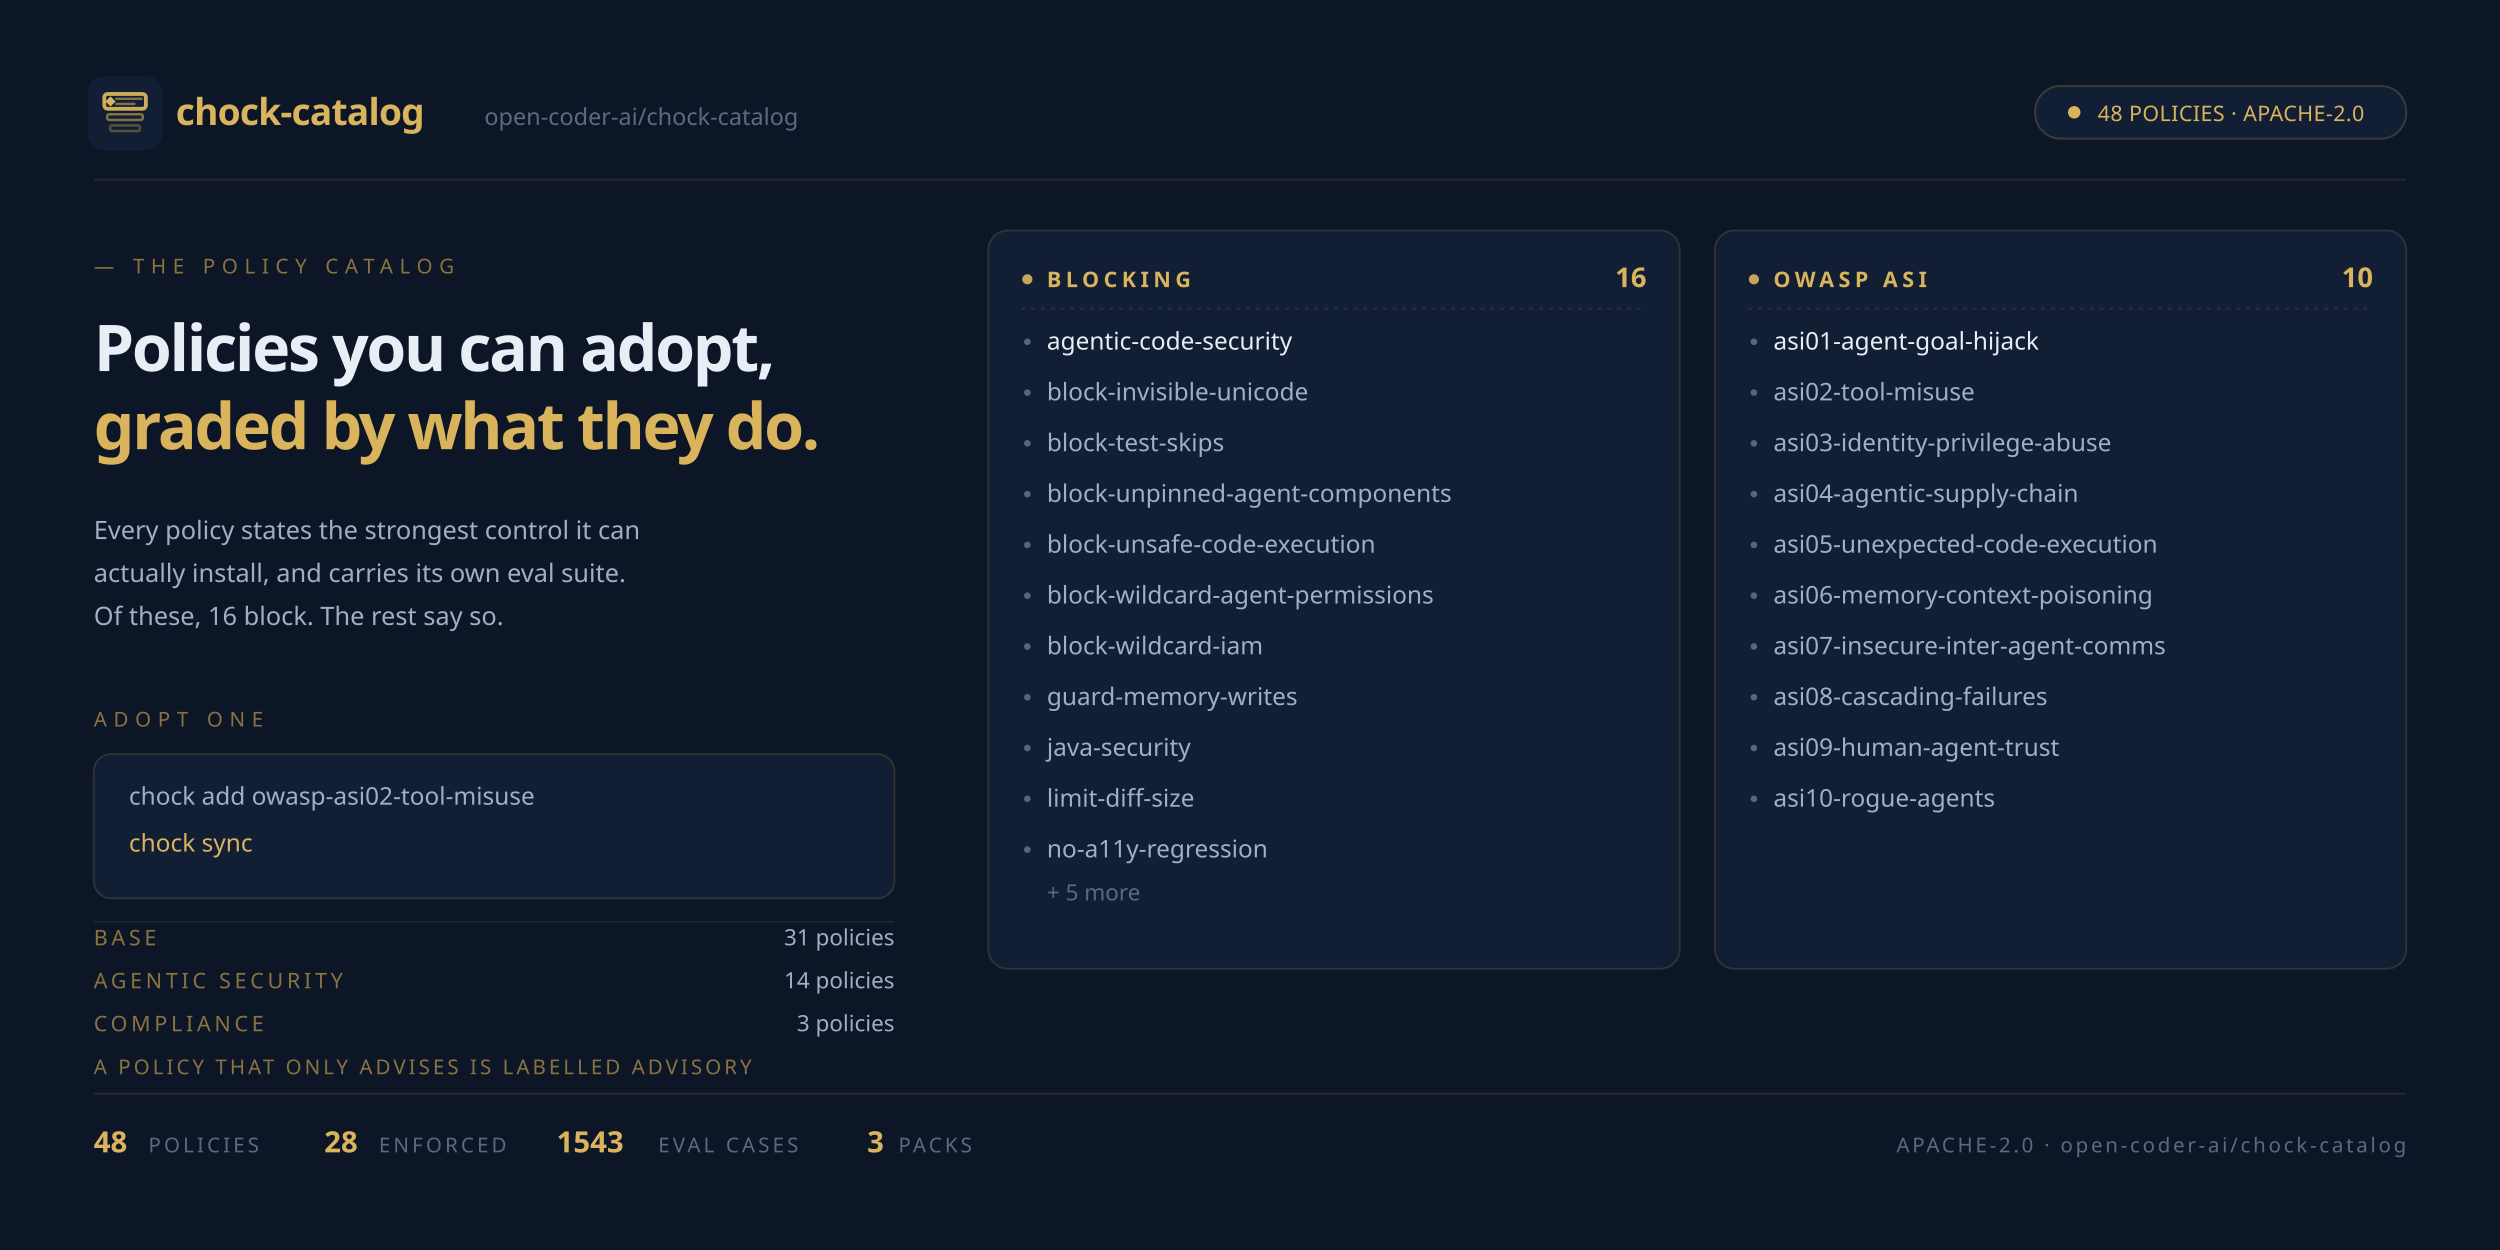
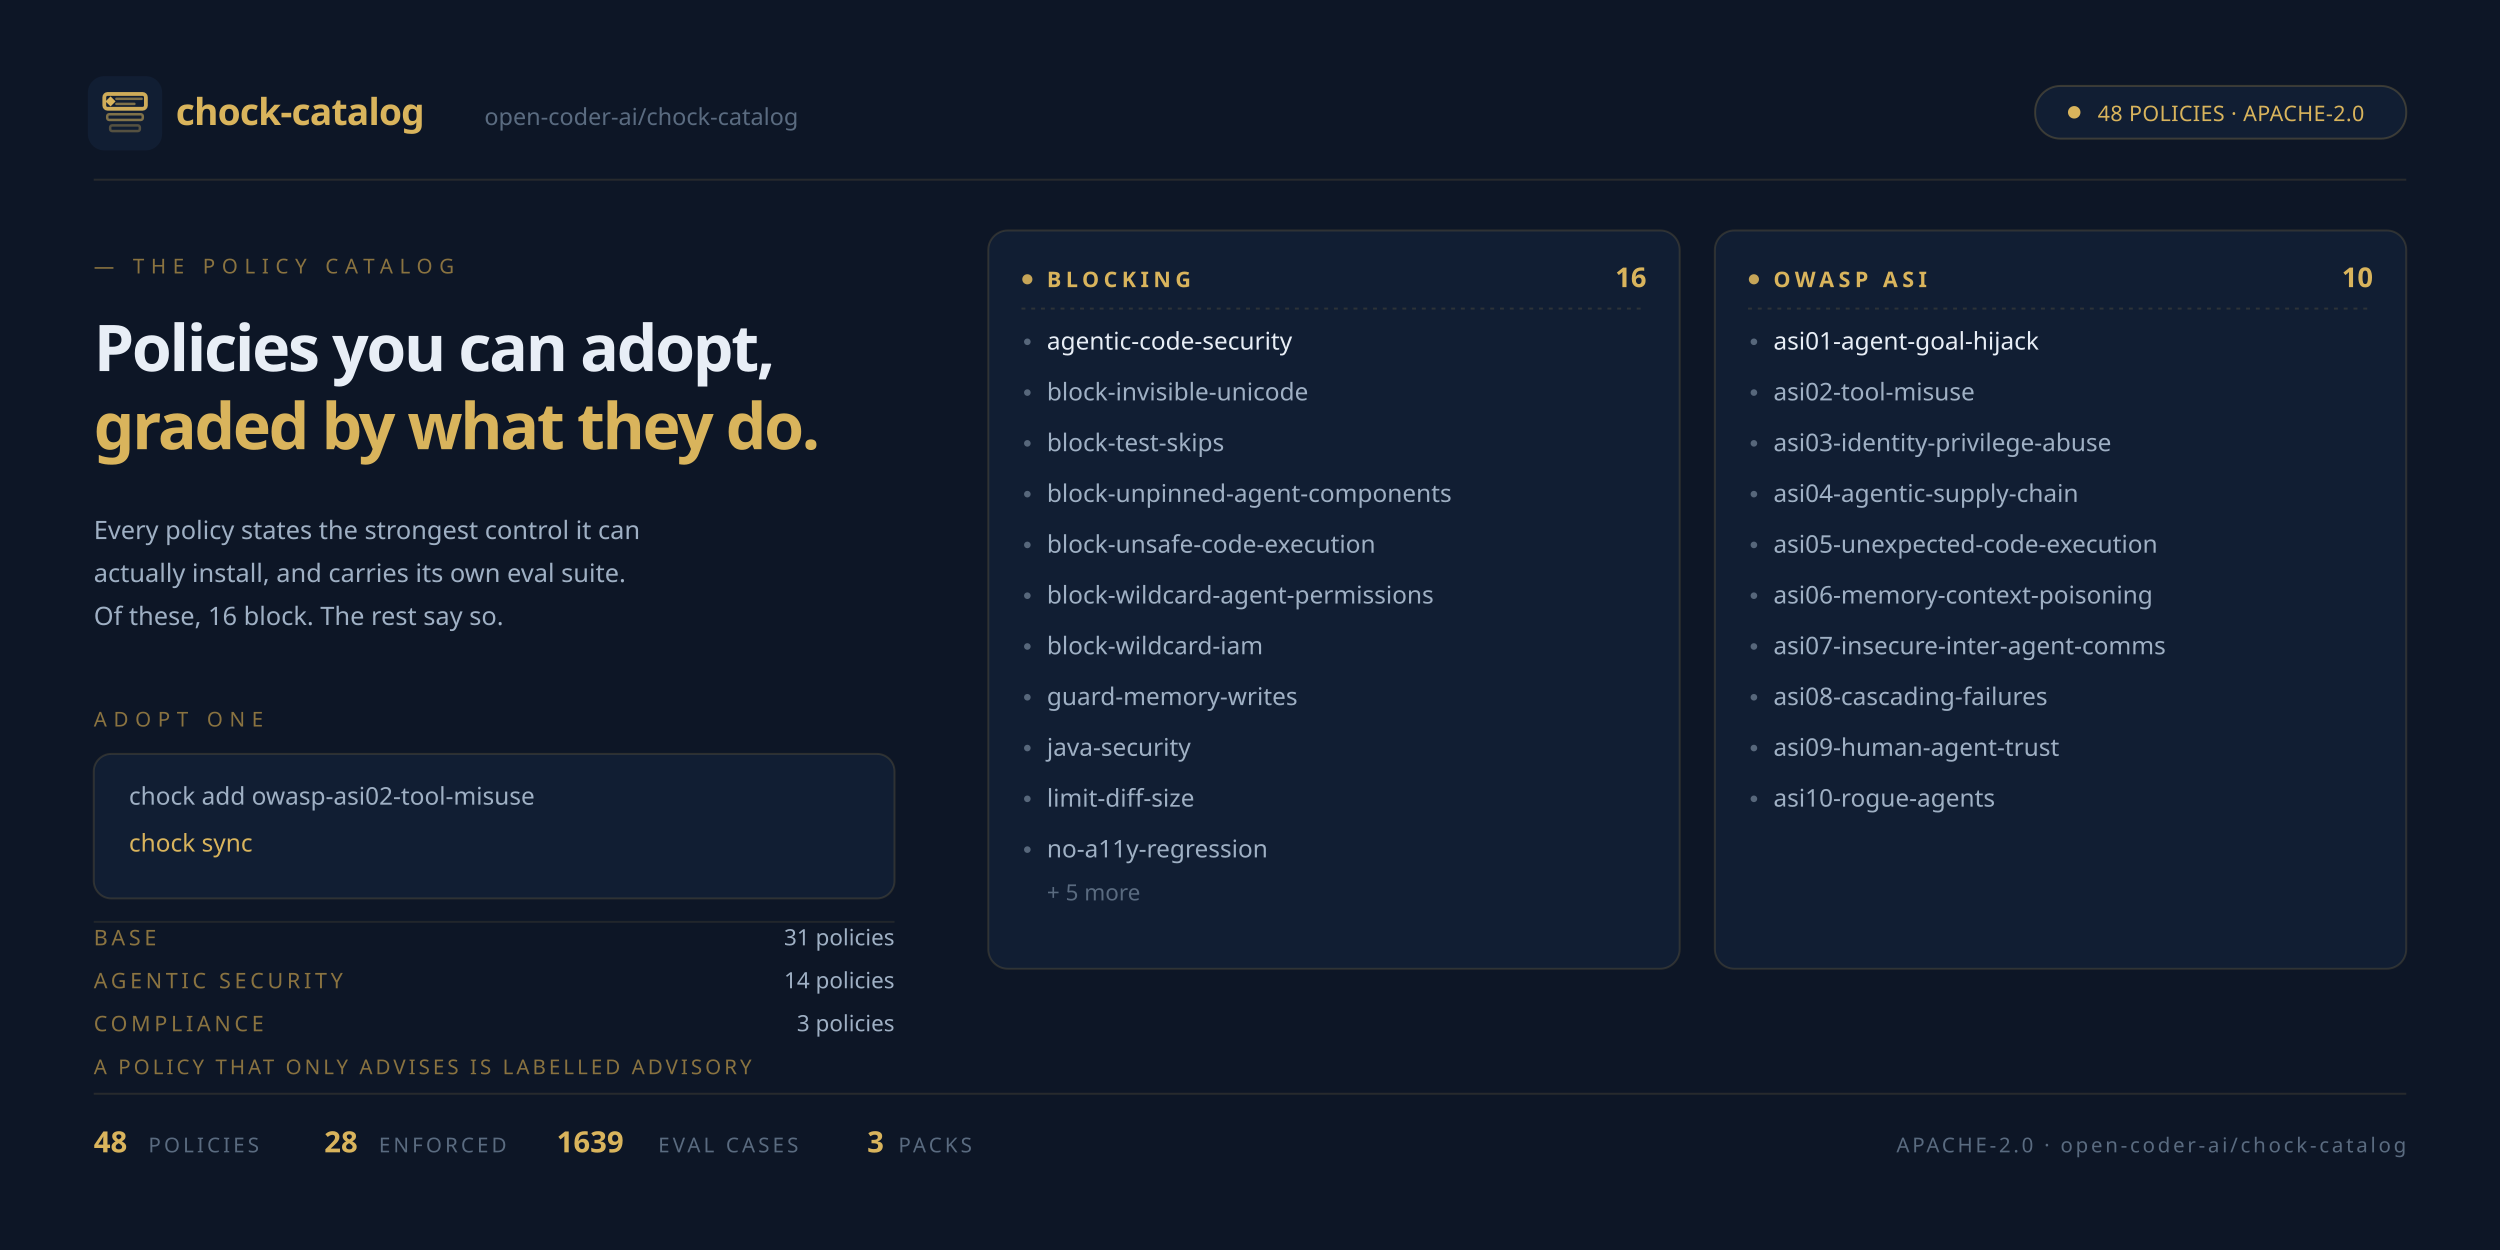
- <svg xmlns="http://www.w3.org/2000/svg" width="1280" height="640" viewBox="0 0 1280 640" role="img" aria-label="chock-catalog — the policy catalog for chock: policies you can adopt, graded by what they actually enforce. 48 policies across 3 packs (agentic-security 14, base 31, compliance 3); 28 enforced (19 at commit, 9 at pre-tool-use) and 20 advisory; 1543 eval cases. The 16 blocking policies: agentic-code-security, block-invisible-unicode, block-test-skips, block-unpinned-agent-components, block-unsafe-code-execution, block-wildcard-agent-permissions, block-wildcard-iam, guard-memory-writes, java-security, limit-diff-size, no-a11y-regression, pin-github-actions, protect-main-branch, protect-test-integrity, scan-secrets, verify-dependency-exists. Full OWASP Agentic Security Initiative top ten coverage, ASI01 through ASI10. Apache-2.0.">
+ <svg xmlns="http://www.w3.org/2000/svg" width="1280" height="640" viewBox="0 0 1280 640" role="img" aria-label="chock-catalog — the policy catalog for chock: policies you can adopt, graded by what they actually enforce. 48 policies across 3 packs (agentic-security 14, base 31, compliance 3); 28 enforced (19 at commit, 9 at pre-tool-use) and 20 advisory; 1639 eval cases. The 16 blocking policies: agentic-code-security, block-invisible-unicode, block-test-skips, block-unpinned-agent-components, block-unsafe-code-execution, block-wildcard-agent-permissions, block-wildcard-iam, guard-memory-writes, java-security, limit-diff-size, no-a11y-regression, pin-github-actions, protect-main-branch, protect-test-integrity, scan-secrets, verify-dependency-exists. Full OWASP Agentic Security Initiative top ten coverage, ASI01 through ASI10. Apache-2.0.">
  <rect width="1280" height="640" fill="#0D1626" />
  <rect x="45.0" y="39.0" width="38" height="38" rx="8.4" fill="#111E33" />
  <rect x="56.4" y="64.2" width="15.2" height="2.9" rx="1.0" fill="none" stroke="#D9B45C" stroke-width="1.29" stroke-opacity="0.34" />
  <rect x="54.9" y="58.5" width="18.2" height="2.9" rx="1.0" fill="none" stroke="#D9B45C" stroke-width="1.29" stroke-opacity="0.55" />
  <rect x="53.4" y="48.1" width="21.3" height="7.6" rx="1.7" fill="none" stroke="#D9B45C" stroke-width="1.94" stroke-opacity="0.95" />
  <rect x="54.77" y="50.10" width="3.65" height="3.65" transform="rotate(45 56.59 51.92)" fill="#D9B45C" />
  <line x1="59.6" y1="50.6" x2="72.5" y2="50.6" stroke="#D9B45C" stroke-width="1.29" stroke-opacity="0.55" stroke-linecap="round" />
  <line x1="59.6" y1="53.2" x2="68.8" y2="53.2" stroke="#D9B45C" stroke-width="1.29" stroke-opacity="0.55" stroke-linecap="round" />
  <text x="90" y="64" font-family="Geist Mono" font-size="19" font-weight="700" letter-spacing="-0.4" fill="#D9B45C">chock-catalog</text>
  <text x="248" y="64" font-family="Geist Mono" font-size="12" fill="#5A6B80">open-coder-ai/chock-catalog</text>
  <rect x="1042" y="44" width="190" height="27" rx="13" fill="#111E33" stroke="#D9B45C" stroke-opacity="0.22" />
  <circle cx="1062" cy="57.5" r="3.2" fill="#D9B45C" />
  <text x="1074" y="62" font-family="Geist Mono" font-size="11" letter-spacing="0.2" fill="#D9B45C">48 POLICIES · APACHE-2.0</text>
  <line x1="48" y1="92" x2="1232" y2="92" stroke="#D9B45C" stroke-opacity="0.13" stroke-width="1" />
  <text x="48" y="140" font-family="Geist Mono" font-size="10.5" letter-spacing="3.4" fill="#8A7340">— THE POLICY CATALOG</text>
  <text x="48" y="190" font-family="Geist Mono" font-size="33" font-weight="700" letter-spacing="-1.2" fill="#E8EEF6">Policies you can adopt,</text>
  <text x="48" y="230" font-family="Geist Mono" font-size="33" font-weight="700" letter-spacing="-1.2" fill="#D9B45C">graded by what they do.</text>
  <text x="48" y="276" font-family="Geist Mono" font-size="13" fill="#9FB0C4">Every policy states the strongest control it can</text>
  <text x="48" y="298" font-family="Geist Mono" font-size="13" fill="#9FB0C4">actually install, and carries its own eval suite.</text>
  <text x="48" y="320" font-family="Geist Mono" font-size="13" fill="#9FB0C4">Of these, 16 block. The rest say so.</text>
  <text x="48" y="372" font-family="Geist Mono" font-size="10.5" letter-spacing="3.4" fill="#8A7340">ADOPT ONE</text>
  <rect x="48" y="386" width="410" height="74" rx="9" fill="#111E33" stroke="#D9B45C" stroke-opacity="0.16" />
  <text x="66" y="412" font-family="Geist Mono" font-size="12.5" fill="#9FB0C4">chock add owasp-asi02-tool-misuse</text>
  <text x="66" y="436" font-family="Geist Mono" font-size="12.5" fill="#D9B45C">chock sync</text>
  <line x1="48" y1="472" x2="458" y2="472" stroke="#D9B45C" stroke-opacity="0.10" stroke-width="1" />
  <text x="48" y="484" font-family="Geist Mono" font-size="11" letter-spacing="1.9" fill="#8A7340">BASE</text>
  <text x="458" y="484" font-family="Geist Mono" font-size="11.5" text-anchor="end" fill="#9FB0C4">31 policies</text>
  <text x="48" y="506" font-family="Geist Mono" font-size="11" letter-spacing="1.9" fill="#8A7340">AGENTIC SECURITY</text>
  <text x="458" y="506" font-family="Geist Mono" font-size="11.5" text-anchor="end" fill="#9FB0C4">14 policies</text>
  <text x="48" y="528" font-family="Geist Mono" font-size="11" letter-spacing="1.9" fill="#8A7340">COMPLIANCE</text>
  <text x="458" y="528" font-family="Geist Mono" font-size="11.5" text-anchor="end" fill="#9FB0C4">3 policies</text>
  <text x="48" y="550" font-family="Geist Mono" font-size="10.5" letter-spacing="1.55" fill="#8A7340">A POLICY THAT ONLY ADVISES IS LABELLED ADVISORY</text>
  <rect x="506" y="118" width="354" height="378" rx="10" fill="#111E33" stroke="#D9B45C" stroke-opacity="0.16" stroke-width="1" />
  <circle cx="526" cy="143" r="2.6" fill="#D9B45C" fill-opacity="0.9" />
  <text x="536" y="147" font-family="Geist Mono" font-size="11" font-weight="700" letter-spacing="2.3" fill="#D9B45C">BLOCKING</text>
  <text x="843" y="147" font-family="Geist Mono" font-size="14" font-weight="700" text-anchor="end" fill="#D9B45C">16</text>
  <line x1="523" y1="158" x2="843" y2="158" stroke="#D9B45C" stroke-opacity="0.14" stroke-width="1" stroke-dasharray="2 3" />
  <circle cx="526" cy="175" r="1.7" fill="#9FB0C4" fill-opacity="0.5" />
  <text x="536" y="179" font-family="Geist Mono" font-size="12.5" fill="#E8EEF6">agentic-code-security</text>
  <circle cx="526" cy="201" r="1.7" fill="#9FB0C4" fill-opacity="0.5" />
  <text x="536" y="205" font-family="Geist Mono" font-size="12.5" fill="#9FB0C4">block-invisible-unicode</text>
  <circle cx="526" cy="227" r="1.7" fill="#9FB0C4" fill-opacity="0.5" />
  <text x="536" y="231" font-family="Geist Mono" font-size="12.5" fill="#9FB0C4">block-test-skips</text>
  <circle cx="526" cy="253" r="1.7" fill="#9FB0C4" fill-opacity="0.5" />
  <text x="536" y="257" font-family="Geist Mono" font-size="12.5" fill="#9FB0C4">block-unpinned-agent-components</text>
  <circle cx="526" cy="279" r="1.7" fill="#9FB0C4" fill-opacity="0.5" />
  <text x="536" y="283" font-family="Geist Mono" font-size="12.5" fill="#9FB0C4">block-unsafe-code-execution</text>
  <circle cx="526" cy="305" r="1.7" fill="#9FB0C4" fill-opacity="0.5" />
  <text x="536" y="309" font-family="Geist Mono" font-size="12.5" fill="#9FB0C4">block-wildcard-agent-permissions</text>
  <circle cx="526" cy="331" r="1.7" fill="#9FB0C4" fill-opacity="0.5" />
  <text x="536" y="335" font-family="Geist Mono" font-size="12.5" fill="#9FB0C4">block-wildcard-iam</text>
  <circle cx="526" cy="357" r="1.7" fill="#9FB0C4" fill-opacity="0.5" />
  <text x="536" y="361" font-family="Geist Mono" font-size="12.5" fill="#9FB0C4">guard-memory-writes</text>
  <circle cx="526" cy="383" r="1.7" fill="#9FB0C4" fill-opacity="0.5" />
  <text x="536" y="387" font-family="Geist Mono" font-size="12.5" fill="#9FB0C4">java-security</text>
  <circle cx="526" cy="409" r="1.7" fill="#9FB0C4" fill-opacity="0.5" />
  <text x="536" y="413" font-family="Geist Mono" font-size="12.5" fill="#9FB0C4">limit-diff-size</text>
  <circle cx="526" cy="435" r="1.7" fill="#9FB0C4" fill-opacity="0.5" />
  <text x="536" y="439" font-family="Geist Mono" font-size="12.5" fill="#9FB0C4">no-a11y-regression</text>
  <text x="536" y="461" font-family="Geist Mono" font-size="11.5" fill="#5A6B80">+ 5 more</text>
  <rect x="878" y="118" width="354" height="378" rx="10" fill="#111E33" stroke="#D9B45C" stroke-opacity="0.16" stroke-width="1" />
  <circle cx="898" cy="143" r="2.6" fill="#D9B45C" fill-opacity="0.9" />
  <text x="908" y="147" font-family="Geist Mono" font-size="11" font-weight="700" letter-spacing="2.3" fill="#D9B45C">OWASP ASI</text>
  <text x="1215" y="147" font-family="Geist Mono" font-size="14" font-weight="700" text-anchor="end" fill="#D9B45C">10</text>
  <line x1="895" y1="158" x2="1215" y2="158" stroke="#D9B45C" stroke-opacity="0.14" stroke-width="1" stroke-dasharray="2 3" />
  <circle cx="898" cy="175" r="1.7" fill="#9FB0C4" fill-opacity="0.5" />
  <text x="908" y="179" font-family="Geist Mono" font-size="12.5" fill="#E8EEF6">asi01-agent-goal-hijack</text>
  <circle cx="898" cy="201" r="1.7" fill="#9FB0C4" fill-opacity="0.5" />
  <text x="908" y="205" font-family="Geist Mono" font-size="12.5" fill="#9FB0C4">asi02-tool-misuse</text>
  <circle cx="898" cy="227" r="1.7" fill="#9FB0C4" fill-opacity="0.5" />
  <text x="908" y="231" font-family="Geist Mono" font-size="12.5" fill="#9FB0C4">asi03-identity-privilege-abuse</text>
  <circle cx="898" cy="253" r="1.7" fill="#9FB0C4" fill-opacity="0.5" />
  <text x="908" y="257" font-family="Geist Mono" font-size="12.5" fill="#9FB0C4">asi04-agentic-supply-chain</text>
  <circle cx="898" cy="279" r="1.7" fill="#9FB0C4" fill-opacity="0.5" />
  <text x="908" y="283" font-family="Geist Mono" font-size="12.5" fill="#9FB0C4">asi05-unexpected-code-execution</text>
  <circle cx="898" cy="305" r="1.7" fill="#9FB0C4" fill-opacity="0.5" />
  <text x="908" y="309" font-family="Geist Mono" font-size="12.5" fill="#9FB0C4">asi06-memory-context-poisoning</text>
  <circle cx="898" cy="331" r="1.7" fill="#9FB0C4" fill-opacity="0.5" />
  <text x="908" y="335" font-family="Geist Mono" font-size="12.5" fill="#9FB0C4">asi07-insecure-inter-agent-comms</text>
  <circle cx="898" cy="357" r="1.7" fill="#9FB0C4" fill-opacity="0.5" />
  <text x="908" y="361" font-family="Geist Mono" font-size="12.5" fill="#9FB0C4">asi08-cascading-failures</text>
  <circle cx="898" cy="383" r="1.7" fill="#9FB0C4" fill-opacity="0.5" />
  <text x="908" y="387" font-family="Geist Mono" font-size="12.5" fill="#9FB0C4">asi09-human-agent-trust</text>
  <circle cx="898" cy="409" r="1.7" fill="#9FB0C4" fill-opacity="0.5" />
  <text x="908" y="413" font-family="Geist Mono" font-size="12.5" fill="#9FB0C4">asi10-rogue-agents</text>
  <line x1="48" y1="560" x2="1232" y2="560" stroke="#D9B45C" stroke-opacity="0.13" stroke-width="1" />
  <text x="48" y="590" font-family="Geist Mono" font-size="15" font-weight="700" fill="#D9B45C">48</text>
  <text x="76" y="590" font-family="Geist Mono" font-size="10.5" letter-spacing="1.6" fill="#5A6B80">POLICIES</text>
  <text x="166" y="590" font-family="Geist Mono" font-size="15" font-weight="700" fill="#D9B45C">28</text>
  <text x="194" y="590" font-family="Geist Mono" font-size="10.5" letter-spacing="1.6" fill="#5A6B80">ENFORCED</text>
-   <text x="285" y="590" font-family="Geist Mono" font-size="15" font-weight="700" fill="#D9B45C">1543</text>
+   <text x="285" y="590" font-family="Geist Mono" font-size="15" font-weight="700" fill="#D9B45C">1639</text>
  <text x="337" y="590" font-family="Geist Mono" font-size="10.5" letter-spacing="1.6" fill="#5A6B80">EVAL CASES</text>
  <text x="444" y="590" font-family="Geist Mono" font-size="15" font-weight="700" fill="#D9B45C">3</text>
  <text x="460" y="590" font-family="Geist Mono" font-size="10.5" letter-spacing="1.6" fill="#5A6B80">PACKS</text>
  <text x="1232" y="590" font-family="Geist Mono" font-size="10.5" letter-spacing="1.4" text-anchor="end" fill="#5A6B80">APACHE-2.0 · open-coder-ai/chock-catalog</text>
</svg>
